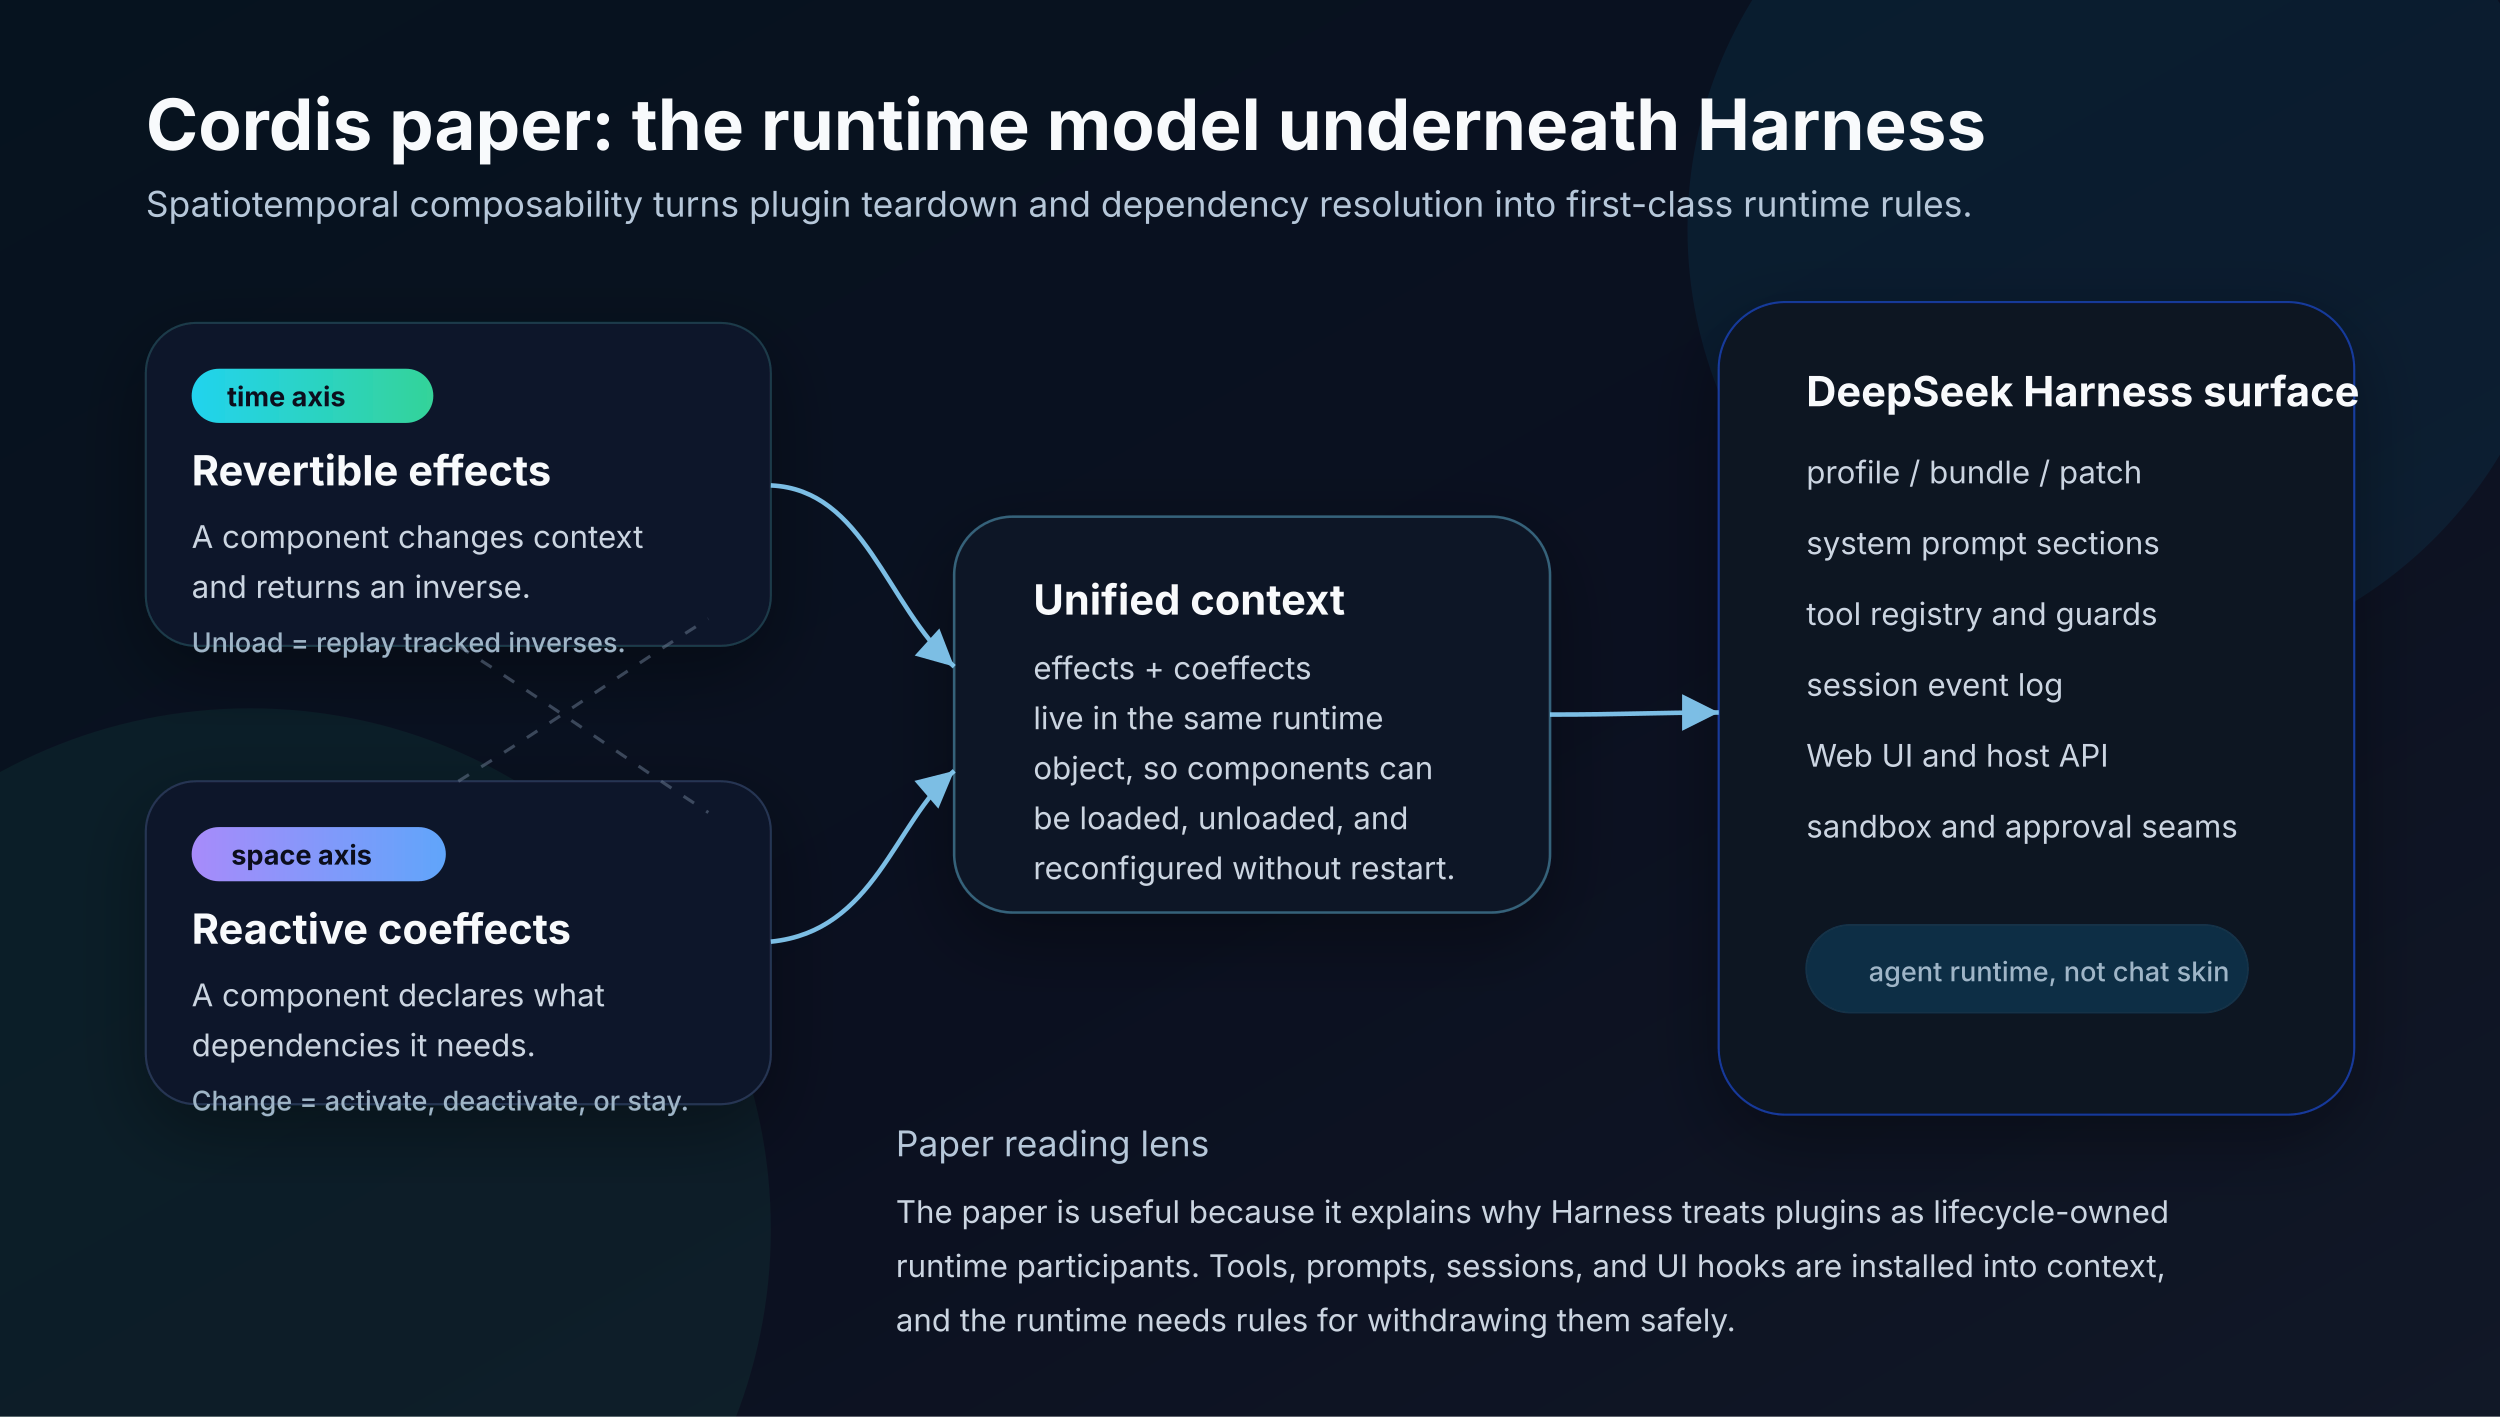
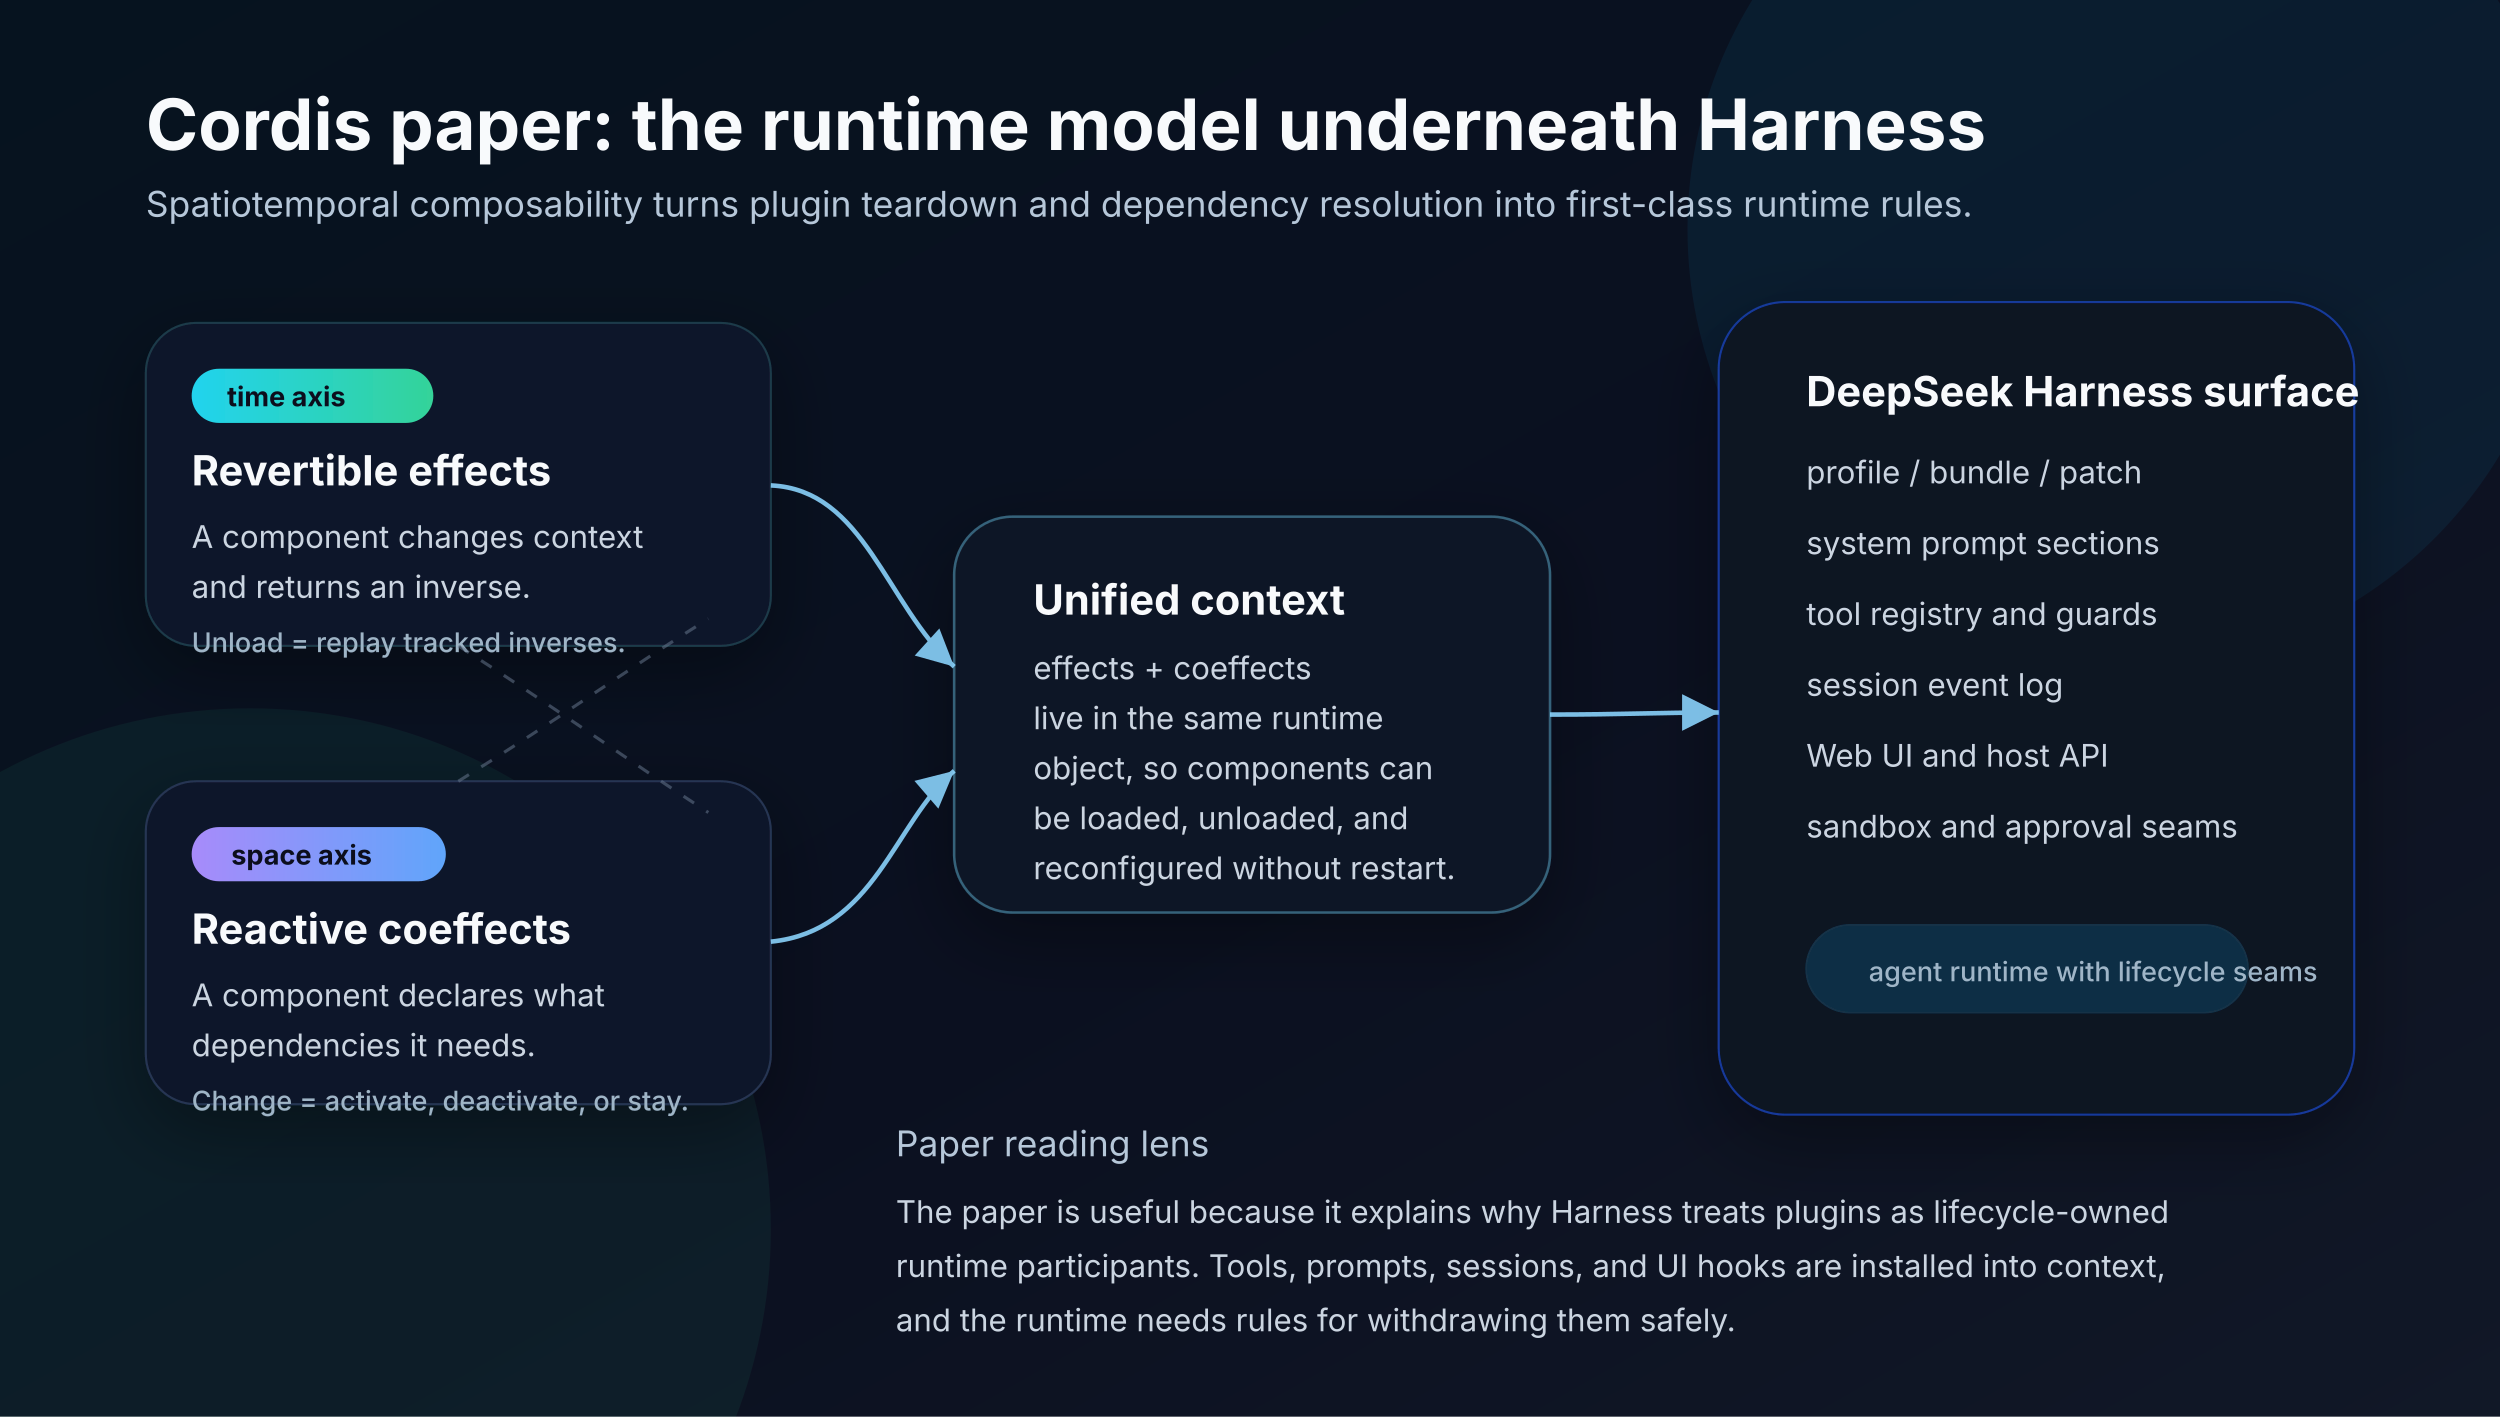
<svg xmlns="http://www.w3.org/2000/svg" width="1200" height="680" viewBox="0 0 1200 680" role="img" aria-labelledby="title desc">
  <defs>
    <linearGradient id="bg" x1="0" x2="1" y1="0" y2="1">
      <stop offset="0" stop-color="#06131f" />
      <stop offset="0.55" stop-color="#0b1020" />
      <stop offset="1" stop-color="#111827" />
    </linearGradient>
    <linearGradient id="teal" x1="0" x2="1">
      <stop offset="0" stop-color="#22d3ee" />
      <stop offset="1" stop-color="#34d399" />
    </linearGradient>
    <linearGradient id="violet" x1="0" x2="1">
      <stop offset="0" stop-color="#a78bfa" />
      <stop offset="1" stop-color="#60a5fa" />
    </linearGradient>
    <filter id="shadow" x="-20%" y="-20%" width="140%" height="140%">
      <feDropShadow dx="0" dy="12" stdDeviation="18" flood-color="#000" flood-opacity="0.35" />
    </filter>
    <marker id="arrow" markerWidth="12" markerHeight="12" refX="10" refY="6" orient="auto" markerUnits="strokeWidth">
      <path d="M2,2 L10,6 L2,10 Z" fill="#8bd5ff" />
    </marker>
    <style>
      .title { font: 700 34px -apple-system, BlinkMacSystemFont, "Segoe UI", sans-serif; fill: #f8fafc; }
      .subtitle { font: 400 17px -apple-system, BlinkMacSystemFont, "Segoe UI", sans-serif; fill: #b6c7d9; }
      .box-title { font: 700 20px -apple-system, BlinkMacSystemFont, "Segoe UI", sans-serif; fill: #f8fafc; }
      .box-text { font: 400 15px -apple-system, BlinkMacSystemFont, "Segoe UI", sans-serif; fill: #cbd5e1; }
      .small { font: 500 13px -apple-system, BlinkMacSystemFont, "Segoe UI", sans-serif; fill: #9fb5c7; }
      .pill { font: 700 13px -apple-system, BlinkMacSystemFont, "Segoe UI", sans-serif; fill: #07111f; }
      .line { stroke: #8bd5ff; stroke-width: 2.2; fill: none; marker-end: url(#arrow); opacity: 0.88; }
      .muted-line { stroke: #64748b; stroke-width: 1.5; fill: none; opacity: 0.55; stroke-dasharray: 6 7; }
    </style>
  </defs>
  <rect width="1200" height="680" rx="0" fill="url(#bg)" />
  <circle cx="1020" cy="110" r="210" fill="#0ea5e9" opacity="0.08" />
  <circle cx="120" cy="590" r="250" fill="#34d399" opacity="0.07" />
  <text x="70" y="72" class="title">Cordis paper: the runtime model underneath Harness</text>
  <text x="70" y="104" class="subtitle">Spatiotemporal composability turns plugin teardown and dependency resolution into first-class runtime rules.</text>
  <g filter="url(#shadow)">
    <rect x="70" y="155" width="300" height="155" rx="24" fill="#0f172a" stroke="#1e3a4a" />
    <rect x="92" y="177" width="116" height="26" rx="13" fill="url(#teal)" />
    <text x="109" y="195" class="pill">time axis</text>
    <text x="92" y="233" class="box-title">Revertible effects</text>
    <text x="92" y="263" class="box-text">A component changes context</text>
    <text x="92" y="287" class="box-text">and returns an inverse.</text>
    <text x="92" y="313" class="small">Unload = replay tracked inverses.</text>
  </g>
  <g filter="url(#shadow)">
    <rect x="70" y="375" width="300" height="155" rx="24" fill="#0f172a" stroke="#273653" />
    <rect x="92" y="397" width="122" height="26" rx="13" fill="url(#violet)" />
    <text x="111" y="415" class="pill">space axis</text>
    <text x="92" y="453" class="box-title">Reactive coeffects</text>
    <text x="92" y="483" class="box-text">A component declares what</text>
    <text x="92" y="507" class="box-text">dependencies it needs.</text>
    <text x="92" y="533" class="small">Change = activate, deactivate, or stay.</text>
  </g>
  <g filter="url(#shadow)">
    <rect x="458" y="248" width="286" height="190" rx="28" fill="#111827" stroke="#35627a" stroke-width="1.2" />
    <text x="496" y="295" class="box-title">Unified context</text>
    <text x="496" y="326" class="box-text">effects + coeffects</text>
    <text x="496" y="350" class="box-text">live in the same runtime</text>
    <text x="496" y="374" class="box-text">object, so components can</text>
    <text x="496" y="398" class="box-text">be loaded, unloaded, and</text>
    <text x="496" y="422" class="box-text">reconfigured without restart.</text>
  </g>
  <g filter="url(#shadow)">
    <rect x="825" y="145" width="305" height="390" rx="32" fill="#0b1220" stroke="#1d4ed8" stroke-opacity="0.65" />
    <text x="867" y="195" class="box-title">DeepSeek Harness surface</text>
    <text x="867" y="232" class="box-text">profile / bundle / patch</text>
    <text x="867" y="266" class="box-text">system prompt sections</text>
    <text x="867" y="300" class="box-text">tool registry and guards</text>
    <text x="867" y="334" class="box-text">session event log</text>
    <text x="867" y="368" class="box-text">Web UI and host API</text>
    <text x="867" y="402" class="box-text">sandbox and approval seams</text>
    <rect x="867" y="444" width="212" height="42" rx="21" fill="#0ea5e9" opacity="0.18" stroke="#38bdf8" />
-     <text x="897" y="471" class="small">agent runtime, not chat skin</text>
+     <text x="897" y="471" class="small">agent runtime with lifecycle seams</text>
  </g>
  <path class="line" d="M370 233 C415 235 425 290 458 320" />
  <path class="line" d="M370 452 C420 447 429 395 458 370" />
  <path class="line" d="M744 343 C780 343 795 342 825 342" />
  <path class="muted-line" d="M220 310 C270 342 300 364 340 390" />
  <path class="muted-line" d="M220 375 C270 344 300 322 340 297" />
  <text x="430" y="555" class="subtitle">Paper reading lens</text>
  <text x="430" y="587" class="box-text">The paper is useful because it explains why Harness treats plugins as lifecycle-owned</text>
  <text x="430" y="613" class="box-text">runtime participants. Tools, prompts, sessions, and UI hooks are installed into context,</text>
  <text x="430" y="639" class="box-text">and the runtime needs rules for withdrawing them safely.</text>
</svg>
